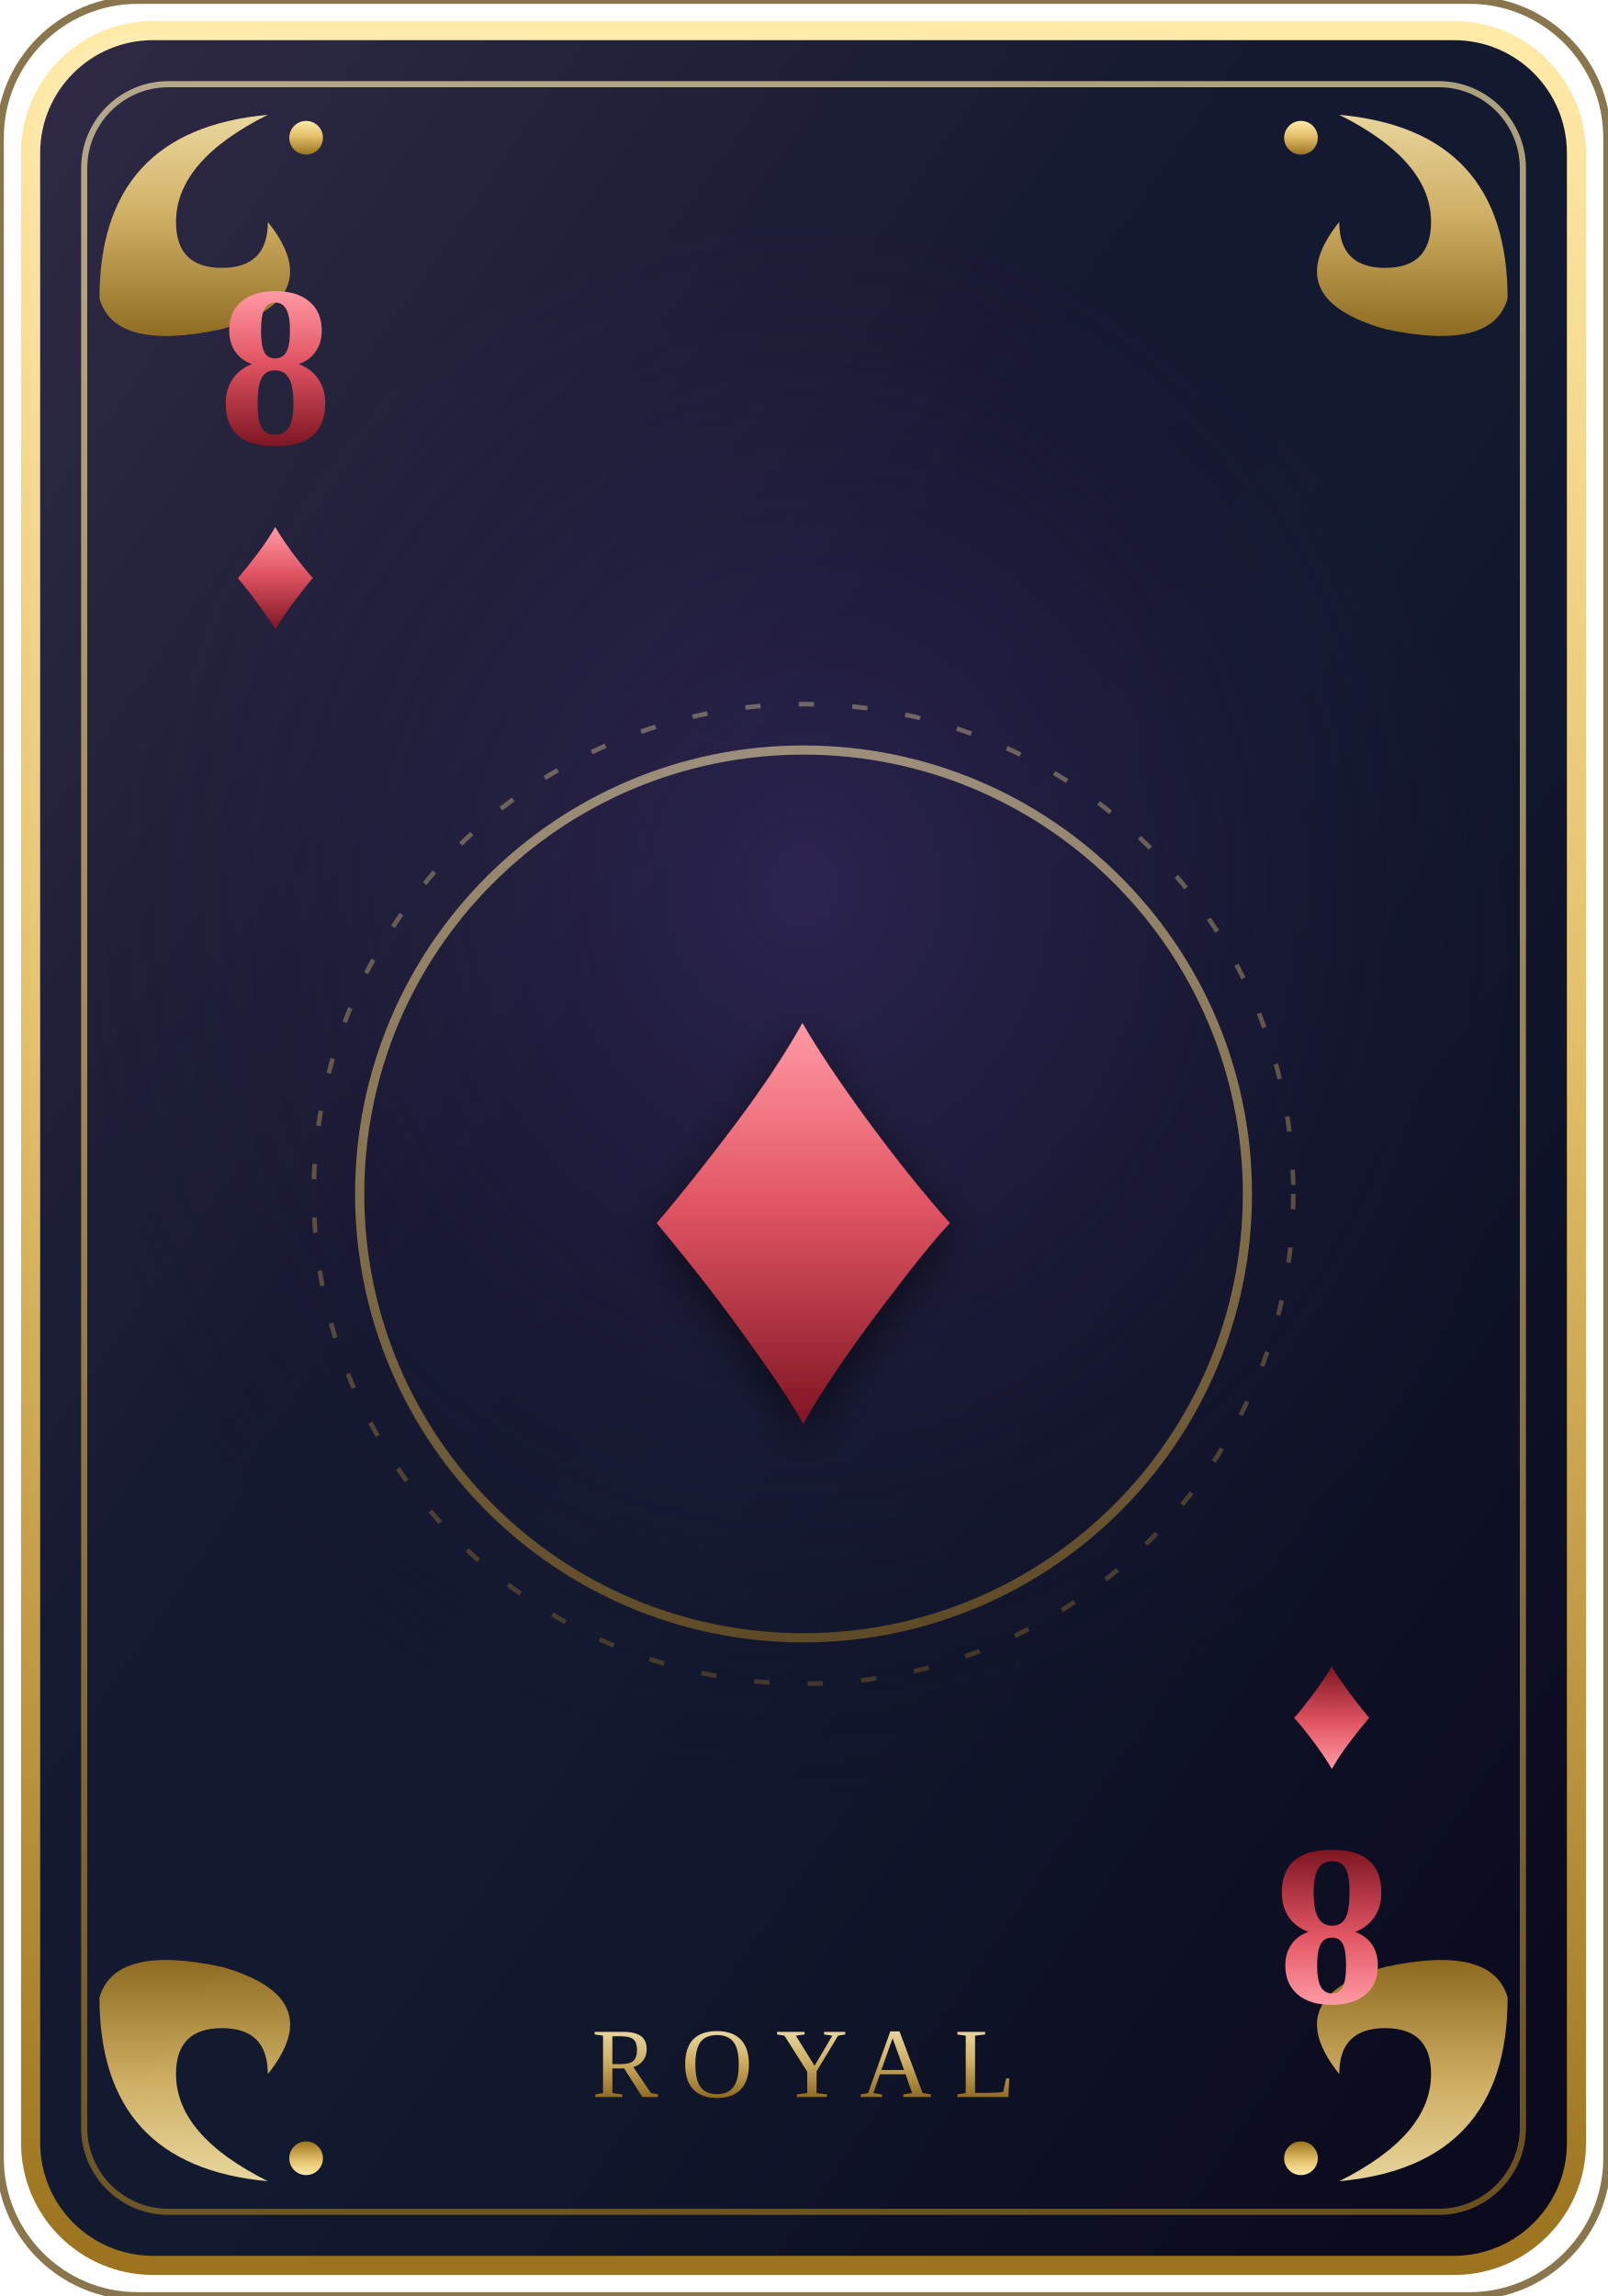
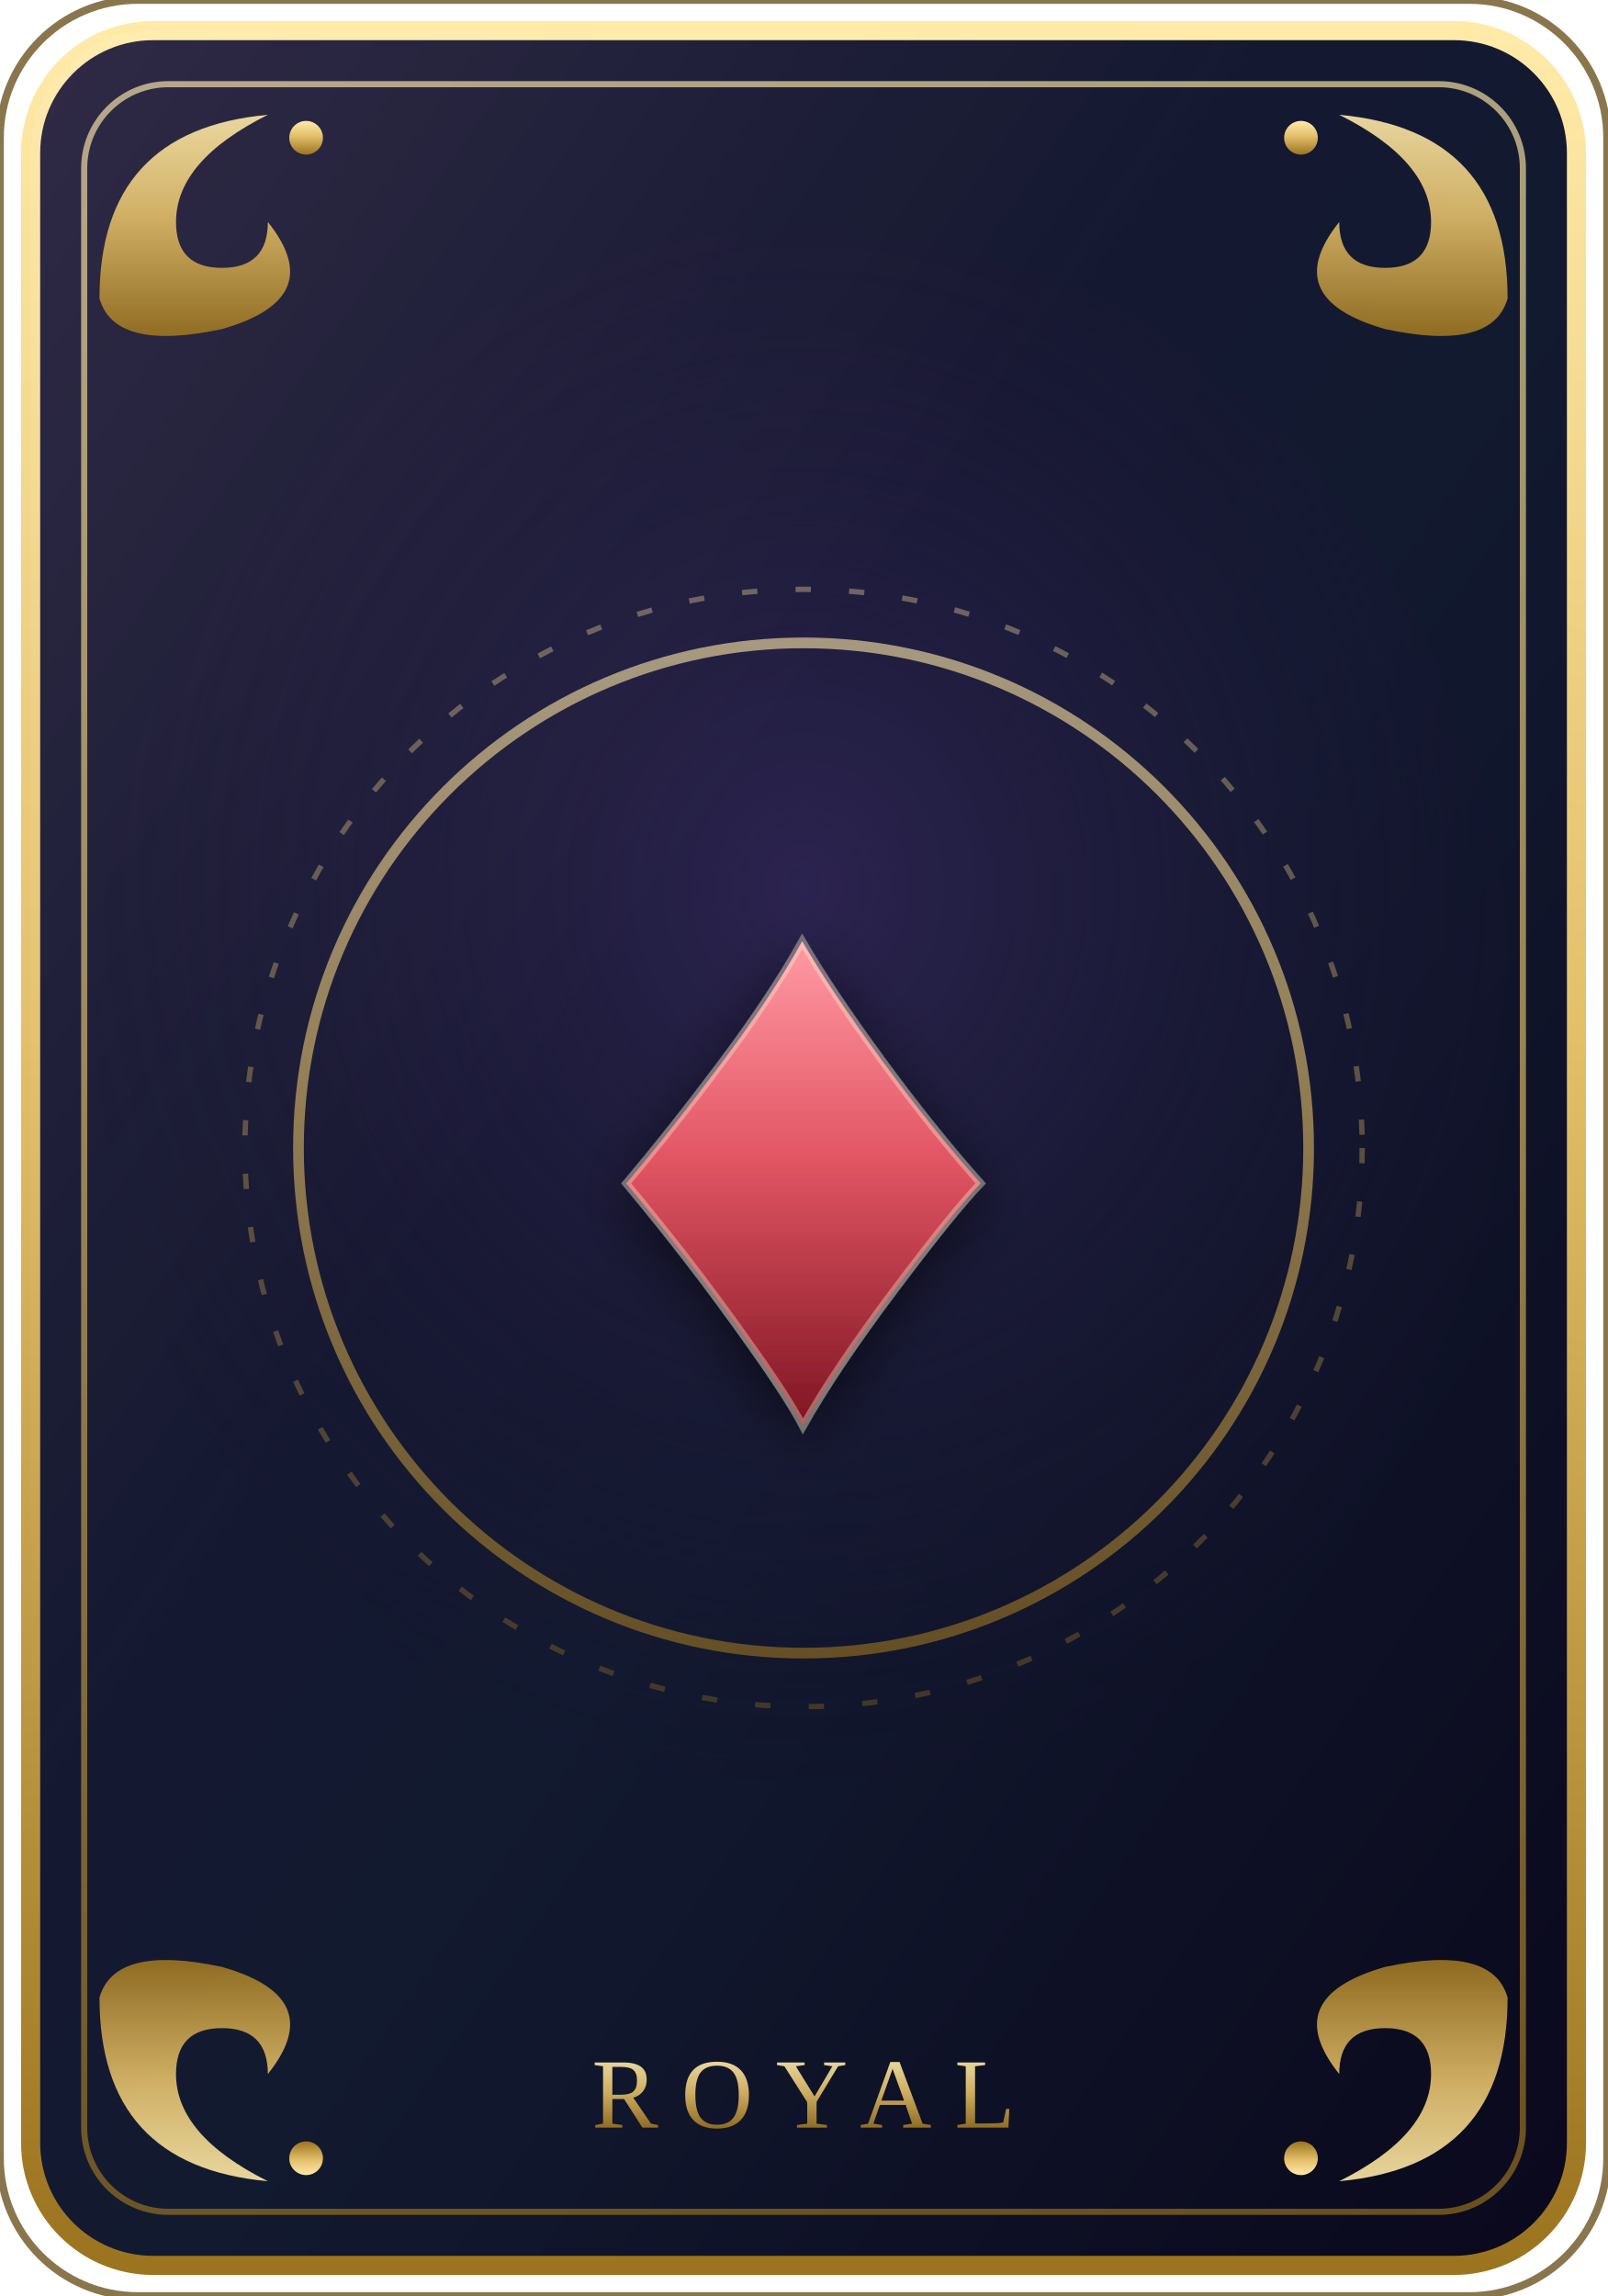
<svg xmlns="http://www.w3.org/2000/svg" viewBox="0 0 210 300">
  <defs>
    <linearGradient id="bg" x1="0" y1="0" x2="1" y2="1">
      <stop offset="0" stop-color="#1b1533" />
      <stop offset="0.55" stop-color="#121a30" />
      <stop offset="1" stop-color="#0a081c" />
    </linearGradient>
    <linearGradient id="gold" x1="0" y1="0" x2="0" y2="1">
      <stop offset="0" stop-color="#ffeaa8" />
      <stop offset="0.45" stop-color="#e3bf6a" />
      <stop offset="1" stop-color="#9c7420" />
    </linearGradient>
    <linearGradient id="ruby" x1="0" y1="0" x2="0" y2="1">
      <stop offset="0" stop-color="#ff9aa4" />
      <stop offset="0.45" stop-color="#e25563" />
      <stop offset="1" stop-color="#7e1522" />
    </linearGradient>
    <radialGradient id="glow" cx="0.5" cy="0.42" r="0.62">
      <stop offset="0" stop-color="#2c2450" />
      <stop offset="1" stop-color="rgba(20,16,40,0)" />
    </radialGradient>
    <linearGradient id="sheen" x1="0" y1="0" x2="1" y2="1">
      <stop offset="0" stop-color="rgba(255,255,255,0.09)" />
      <stop offset="0.4" stop-color="rgba(255,255,255,0)" />
    </linearGradient>
    <g id="flr">
      <path d="M0 26 Q0 4 22 2 Q10 8 10 16 Q10 22 16 22 Q22 22 22 16 Q30 26 16 30 Q2 33 0 26Z" fill="url(#gold)" opacity="0.9" />
      <circle cx="27" cy="5" r="2.2" fill="url(#gold)" />
    </g>
  </defs>
  <rect x="4" y="4" width="202" height="292" rx="16" fill="url(#bg)" stroke="url(#gold)" stroke-width="2.5" />
  <rect x="0" y="0" width="210" height="300" rx="18" fill="none" stroke="#6b5420" stroke-width="1" opacity="0.8" />
  <rect x="11" y="11" width="188" height="278" rx="11" fill="none" stroke="url(#gold)" stroke-width="0.8" opacity="0.65" />
  <ellipse cx="105" cy="132" rx="92.4" ry="102" fill="url(#glow)" />
  <rect x="4" y="4" width="202" height="292" rx="16" fill="url(#sheen)" />
  <use href="#flr" transform="translate(13,13)" />
  <use href="#flr" transform="translate(197,13) scale(-1,1)" />
  <use href="#flr" transform="translate(13,287) scale(1,-1)" />
  <use href="#flr" transform="translate(197,287) scale(-1,-1)" />
-   <circle cx="105" cy="156" r="58" fill="none" stroke="url(#gold)" stroke-width="1.2" opacity="0.55" />
-   <circle cx="105" cy="156" r="64" fill="none" stroke="url(#gold)" stroke-width="0.6" opacity="0.35" stroke-dasharray="2 5" />
-   <text x="105" y="156" font-size="86" text-anchor="middle" dominant-baseline="central" fill="url(#ruby)" style="filter:drop-shadow(0 2px 3px rgba(0,0,0,0.55))">♦</text>
-   <text x="105" y="274" font-size="13" text-anchor="middle" fill="url(#gold)" opacity="0.9" font-family="Georgia, 'Times New Roman', serif" letter-spacing="3">ROYAL</text>
-   <g transform="translate(36,58)" text-anchor="middle">
-     <text y="0" font-size="30" font-weight="bold" font-family="Georgia, 'Times New Roman', serif" fill="url(#ruby)">8</text>
-     <text y="24" font-size="22" fill="url(#ruby)">♦</text>
-   </g>
-   <g transform="translate(174,242) rotate(180)" text-anchor="middle">
-     <text y="0" font-size="30" font-weight="bold" font-family="Georgia, 'Times New Roman', serif" fill="url(#ruby)">8</text>
-     <text y="24" font-size="22" fill="url(#ruby)">♦</text>
-   </g>
+   <circle cx="105" cy="150" r="66" fill="none" stroke="url(#gold)" stroke-width="1.4" opacity="0.6" />
+   <circle cx="105" cy="150" r="73" fill="none" stroke="url(#gold)" stroke-width="0.7" opacity="0.35" stroke-dasharray="2 5" />
+   <text x="105" y="150" font-size="104" text-anchor="middle" dominant-baseline="central" fill="url(#ruby)" stroke="rgba(255,244,214,0.35)" stroke-width="1" style="filter:drop-shadow(0 2px 4px rgba(0,0,0,0.6))">♦</text>
+   <text x="105" y="278" font-size="13" text-anchor="middle" fill="url(#gold)" opacity="0.9" font-family="Georgia, 'Times New Roman', serif" letter-spacing="3">ROYAL</text>
</svg>
